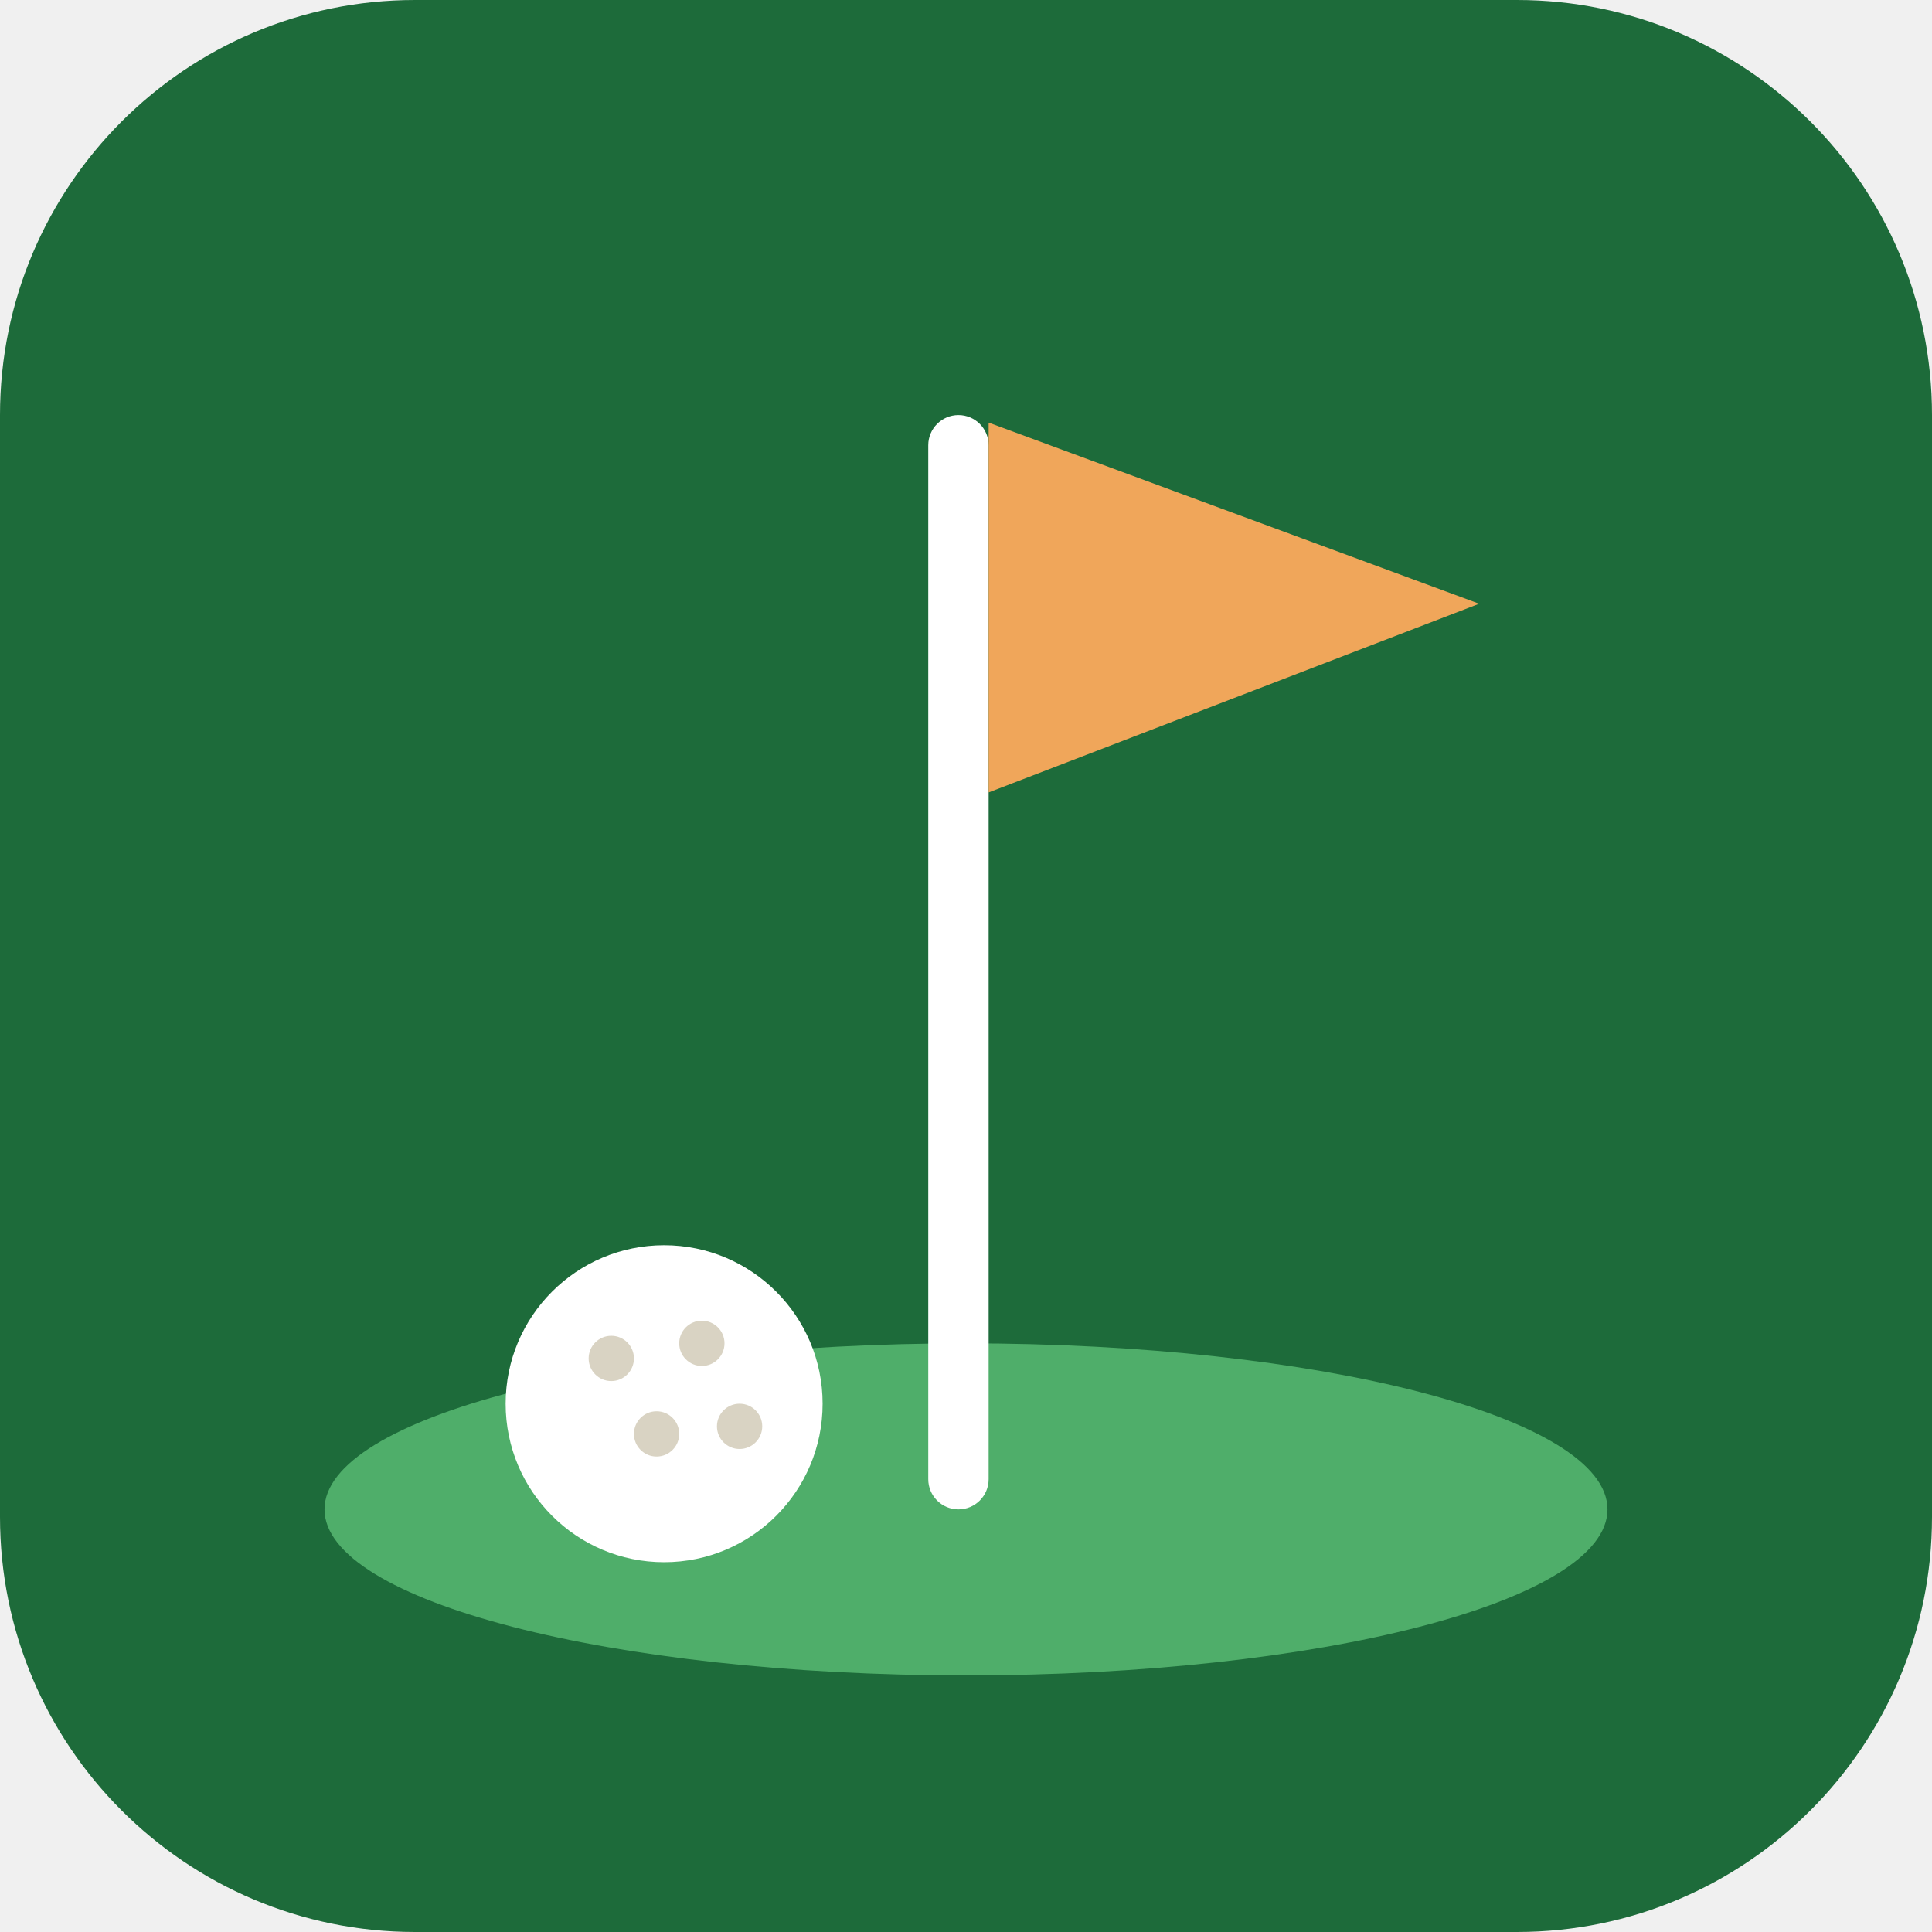
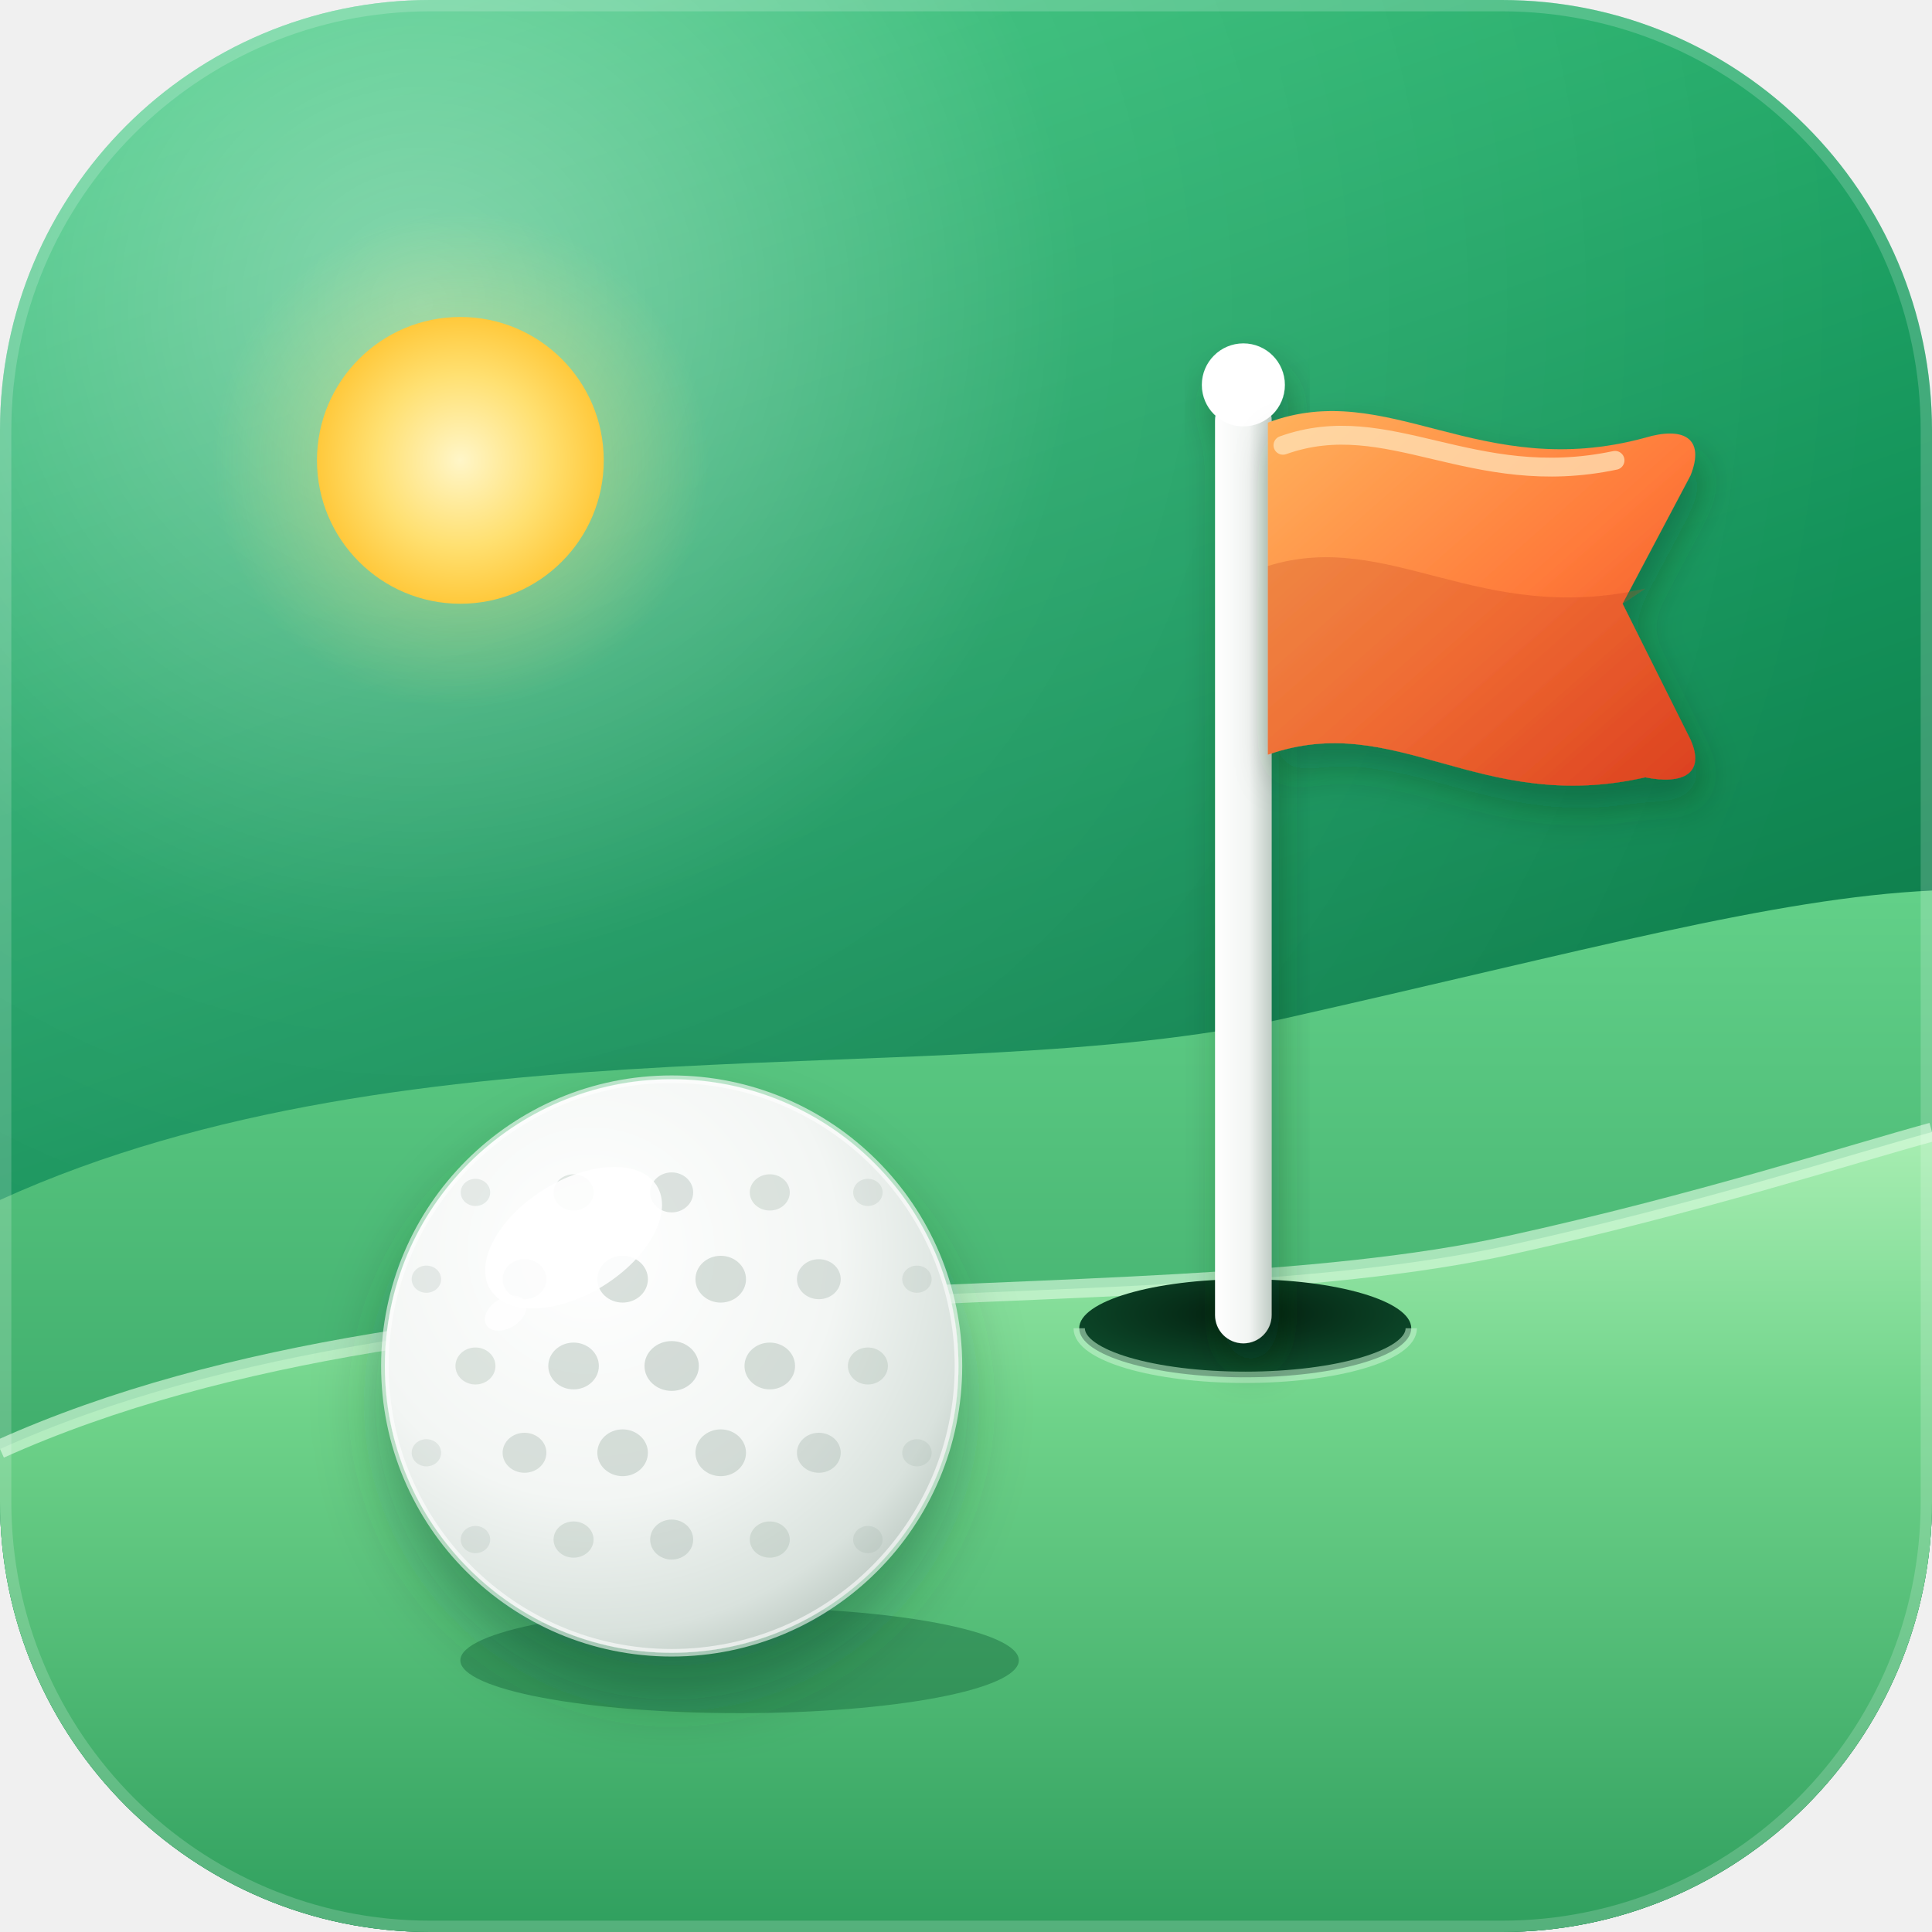
<svg xmlns="http://www.w3.org/2000/svg" viewBox="0 0 512 512">
-   <rect width="512" height="512" rx="110" fill="#1d6b3a" />
-   <ellipse cx="256" cy="400" rx="170" ry="44" fill="#4fae6a" />
-   <rect x="246" y="110" width="16" height="290" rx="8" fill="#ffffff" />
-   <path d="M262 112 L392 160 L262 210 Z" fill="#f0a65a" />
-   <circle cx="176" cy="372" r="42" fill="#ffffff" />
-   <circle cx="162" cy="360" r="6" fill="#d9d3c3" />
-   <circle cx="186" cy="356" r="6" fill="#d9d3c3" />
-   <circle cx="174" cy="380" r="6" fill="#d9d3c3" />
-   <circle cx="196" cy="378" r="6" fill="#d9d3c3" />
+   <defs>
+     <linearGradient id="bg" x1="0" y1="0" x2="0.35" y2="1">
+       <stop offset="0" stop-color="#3CCB7F" />
+       <stop offset="0.55" stop-color="#14935A" />
+       <stop offset="1" stop-color="#08643C" />
+     </linearGradient>
+     <radialGradient id="glow" cx="0.22" cy="0.16" r="0.75">
+       <stop offset="0" stop-color="#FFFFFF" stop-opacity="0.42" />
+       <stop offset="0.45" stop-color="#FFFFFF" stop-opacity="0.08" />
+       <stop offset="1" stop-color="#FFFFFF" stop-opacity="0" />
+     </radialGradient>
+     <linearGradient id="hillBack" x1="0" y1="0" x2="0" y2="1">
+       <stop offset="0" stop-color="#62D088" />
+       <stop offset="1" stop-color="#239055" />
+     </linearGradient>
+     <linearGradient id="hill" x1="0" y1="0" x2="0" y2="1">
+       <stop offset="0" stop-color="#A8EEB2" />
+       <stop offset="0.35" stop-color="#6FD38A" />
+       <stop offset="1" stop-color="#2F9F5E" />
+     </linearGradient>
+     <linearGradient id="flag" x1="0" y1="0" x2="1" y2="1">
+       <stop offset="0" stop-color="#FFB25C" />
+       <stop offset="0.55" stop-color="#FF7A3A" />
+       <stop offset="1" stop-color="#E64422" />
+     </linearGradient>
+     <linearGradient id="pole" x1="0" y1="0" x2="1" y2="0">
+       <stop offset="0" stop-color="#FFFFFF" />
+       <stop offset="0.6" stop-color="#F2F5F3" />
+       <stop offset="1" stop-color="#BFCBC4" />
+     </linearGradient>
+     <radialGradient id="ball" cx="0.36" cy="0.3" r="0.78">
+       <stop offset="0" stop-color="#FFFFFF" />
+       <stop offset="0.55" stop-color="#F3F6F4" />
+       <stop offset="0.85" stop-color="#D9E2DD" />
+       <stop offset="1" stop-color="#B9C6BF" />
+     </radialGradient>
+     <radialGradient id="sun" cx="0.5" cy="0.5" r="0.5">
+       <stop offset="0" stop-color="#FFF6C8" />
+       <stop offset="0.6" stop-color="#FFE071" />
+       <stop offset="1" stop-color="#FFC93C" />
+     </radialGradient>
+     <radialGradient id="sunHalo" cx="0.5" cy="0.5" r="0.5">
+       <stop offset="0" stop-color="#FFE98A" stop-opacity="0.55" />
+       <stop offset="1" stop-color="#FFE98A" stop-opacity="0" />
+     </radialGradient>
+     <radialGradient id="hole" cx="0.5" cy="0.35" r="0.6">
+       <stop offset="0" stop-color="#03200F" />
+       <stop offset="1" stop-color="#0D4A2B" />
+     </radialGradient>
+     <filter id="drop" x="-30%" y="-30%" width="160%" height="170%">
+       <feDropShadow dx="0" dy="10" stdDeviation="9" flood-color="#043A22" flood-opacity="0.38" />
+     </filter>
+     <filter id="dropSm" x="-30%" y="-30%" width="160%" height="160%">
+       <feDropShadow dx="2" dy="6" stdDeviation="5" flood-color="#043A22" flood-opacity="0.32" />
+     </filter>
+     <clipPath id="ballClip">
+       <circle cx="0" cy="0" r="76" />
+     </clipPath>
+   </defs>
+   <clipPath id="round">
+     <rect width="512" height="512" rx="114" />
+   </clipPath>
+   <g clip-path="url(#round)">
+     <rect width="512" height="512" fill="url(#bg)" />
+     <rect width="512" height="512" fill="url(#glow)" />
+     <g transform="">
+       <circle cx="122" cy="122" r="66" fill="url(#sunHalo)" />
+       <circle cx="122" cy="122" r="38" fill="url(#sun)" />
+     </g>
+     <path d="M0 318 C 110 268, 250 290, 340 270 C 420 252, 470 238, 512 236 L512 512 L0 512 Z" fill="url(#hillBack)" />
+     <path d="M0 384 C 120 330, 300 352, 400 330 C 450 319, 490 306, 512 300 L512 512 L0 512 Z" fill="url(#hill)" />
+     <path d="M0 384 C 120 330, 300 352, 400 330 C 450 319, 490 306, 512 300" fill="none" stroke="#D9FBDE" stroke-opacity="0.65" stroke-width="5" />
+     <g transform="">
+       <ellipse cx="330" cy="352" rx="44" ry="13" fill="url(#hole)" />
+       <path d="M286 352 A44 13 0 0 0 374 352" fill="none" stroke="#C8F3D1" stroke-opacity="0.55" stroke-width="3" />
+       <g filter="url(#dropSm)">
+         <rect x="322" y="104" width="15" height="252" rx="7.5" fill="url(#pole)" />
+         <circle cx="329.5" cy="102" r="11" fill="#FFFFFF" />
+       </g>
+       <g filter="url(#dropSm)">
+         <path d="M336 112 C 368 100, 392 128, 436 116 C 446 113, 452 116, 448 126 L 430 160 L 448 196 C 452 205, 446 208, 436 206 C 392 216, 370 188, 336 200 Z" fill="url(#flag)" />
+         <path d="M336 150 C 368 140, 392 166, 436 156 L 430 160 L 448 196 C 452 205, 446 208, 436 206 C 392 216, 370 188, 336 200 Z" fill="#B8321A" fill-opacity="0.22" />
+         <path d="M340 118 C 368 108, 390 130, 428 122" fill="none" stroke="#FFE2B8" stroke-opacity="0.75" stroke-width="5" stroke-linecap="round" />
+       </g>
+       <ellipse cx="196" cy="440" rx="74" ry="14" fill="#0B5A34" fill-opacity="0.38" />
+       <g transform="translate(178 362)">
+         <circle cx="0" cy="0" r="76" fill="url(#ball)" filter="url(#drop)" />
+         <g clip-path="url(#ballClip)">
+           <ellipse cx="-52" cy="-46" rx="3.9" ry="3.6" fill="#9FB1A7" fill-opacity="0.23" />
+           <ellipse cx="-26" cy="-46" rx="5.3" ry="4.8" fill="#9FB1A7" fill-opacity="0.31" />
+           <ellipse cx="0" cy="-46" rx="5.7" ry="5.3" fill="#9FB1A7" fill-opacity="0.34" />
+           <ellipse cx="26" cy="-46" rx="5.3" ry="4.8" fill="#9FB1A7" fill-opacity="0.31" />
+           <ellipse cx="52" cy="-46" rx="3.9" ry="3.6" fill="#9FB1A7" fill-opacity="0.23" />
+           <ellipse cx="-65" cy="-23" rx="3.9" ry="3.6" fill="#9FB1A7" fill-opacity="0.23" />
+           <ellipse cx="-39" cy="-23" rx="5.8" ry="5.3" fill="#9FB1A7" fill-opacity="0.34" />
+           <ellipse cx="-13" cy="-23" rx="6.7" ry="6.2" fill="#9FB1A7" fill-opacity="0.39" />
+           <ellipse cx="13" cy="-23" rx="6.7" ry="6.2" fill="#9FB1A7" fill-opacity="0.39" />
+           <ellipse cx="39" cy="-23" rx="5.8" ry="5.3" fill="#9FB1A7" fill-opacity="0.34" />
+           <ellipse cx="65" cy="-23" rx="3.9" ry="3.6" fill="#9FB1A7" fill-opacity="0.23" />
+           <ellipse cx="-52" cy="0" rx="5.3" ry="4.9" fill="#9FB1A7" fill-opacity="0.31" />
+           <ellipse cx="-26" cy="0" rx="6.7" ry="6.2" fill="#9FB1A7" fill-opacity="0.39" />
+           <ellipse cx="0" cy="0" rx="7.2" ry="6.6" fill="#9FB1A7" fill-opacity="0.42" />
+           <ellipse cx="26" cy="0" rx="6.7" ry="6.2" fill="#9FB1A7" fill-opacity="0.39" />
+           <ellipse cx="52" cy="0" rx="5.3" ry="4.9" fill="#9FB1A7" fill-opacity="0.31" />
+           <ellipse cx="-65" cy="23" rx="3.9" ry="3.6" fill="#9FB1A7" fill-opacity="0.23" />
+           <ellipse cx="-39" cy="23" rx="5.8" ry="5.3" fill="#9FB1A7" fill-opacity="0.34" />
+           <ellipse cx="-13" cy="23" rx="6.7" ry="6.2" fill="#9FB1A7" fill-opacity="0.39" />
+           <ellipse cx="13" cy="23" rx="6.7" ry="6.2" fill="#9FB1A7" fill-opacity="0.39" />
+           <ellipse cx="39" cy="23" rx="5.8" ry="5.3" fill="#9FB1A7" fill-opacity="0.34" />
+           <ellipse cx="65" cy="23" rx="3.9" ry="3.6" fill="#9FB1A7" fill-opacity="0.23" />
+           <ellipse cx="-52" cy="46" rx="3.9" ry="3.6" fill="#9FB1A7" fill-opacity="0.23" />
+           <ellipse cx="-26" cy="46" rx="5.3" ry="4.8" fill="#9FB1A7" fill-opacity="0.31" />
+           <ellipse cx="0" cy="46" rx="5.7" ry="5.3" fill="#9FB1A7" fill-opacity="0.34" />
+           <ellipse cx="26" cy="46" rx="5.3" ry="4.8" fill="#9FB1A7" fill-opacity="0.31" />
+           <ellipse cx="52" cy="46" rx="3.9" ry="3.6" fill="#9FB1A7" fill-opacity="0.23" />
+         </g>
+         <circle cx="0" cy="0" r="76" fill="none" stroke="#FFFFFF" stroke-opacity="0.6" stroke-width="2" />
+         <ellipse cx="-26" cy="-34" rx="26" ry="15" fill="#FFFFFF" fill-opacity="0.9" transform="rotate(-32 -26 -34)" />
+         <ellipse cx="-44" cy="-14" rx="6" ry="4" fill="#FFFFFF" fill-opacity="0.8" transform="rotate(-32 -44 -14)" />
+       </g>
+     </g>
+     <rect x="1.5" y="1.5" width="509" height="509" rx="112.5" fill="none" stroke="#FFFFFF" stroke-opacity="0.18" stroke-width="3" />
+   </g>
</svg>
